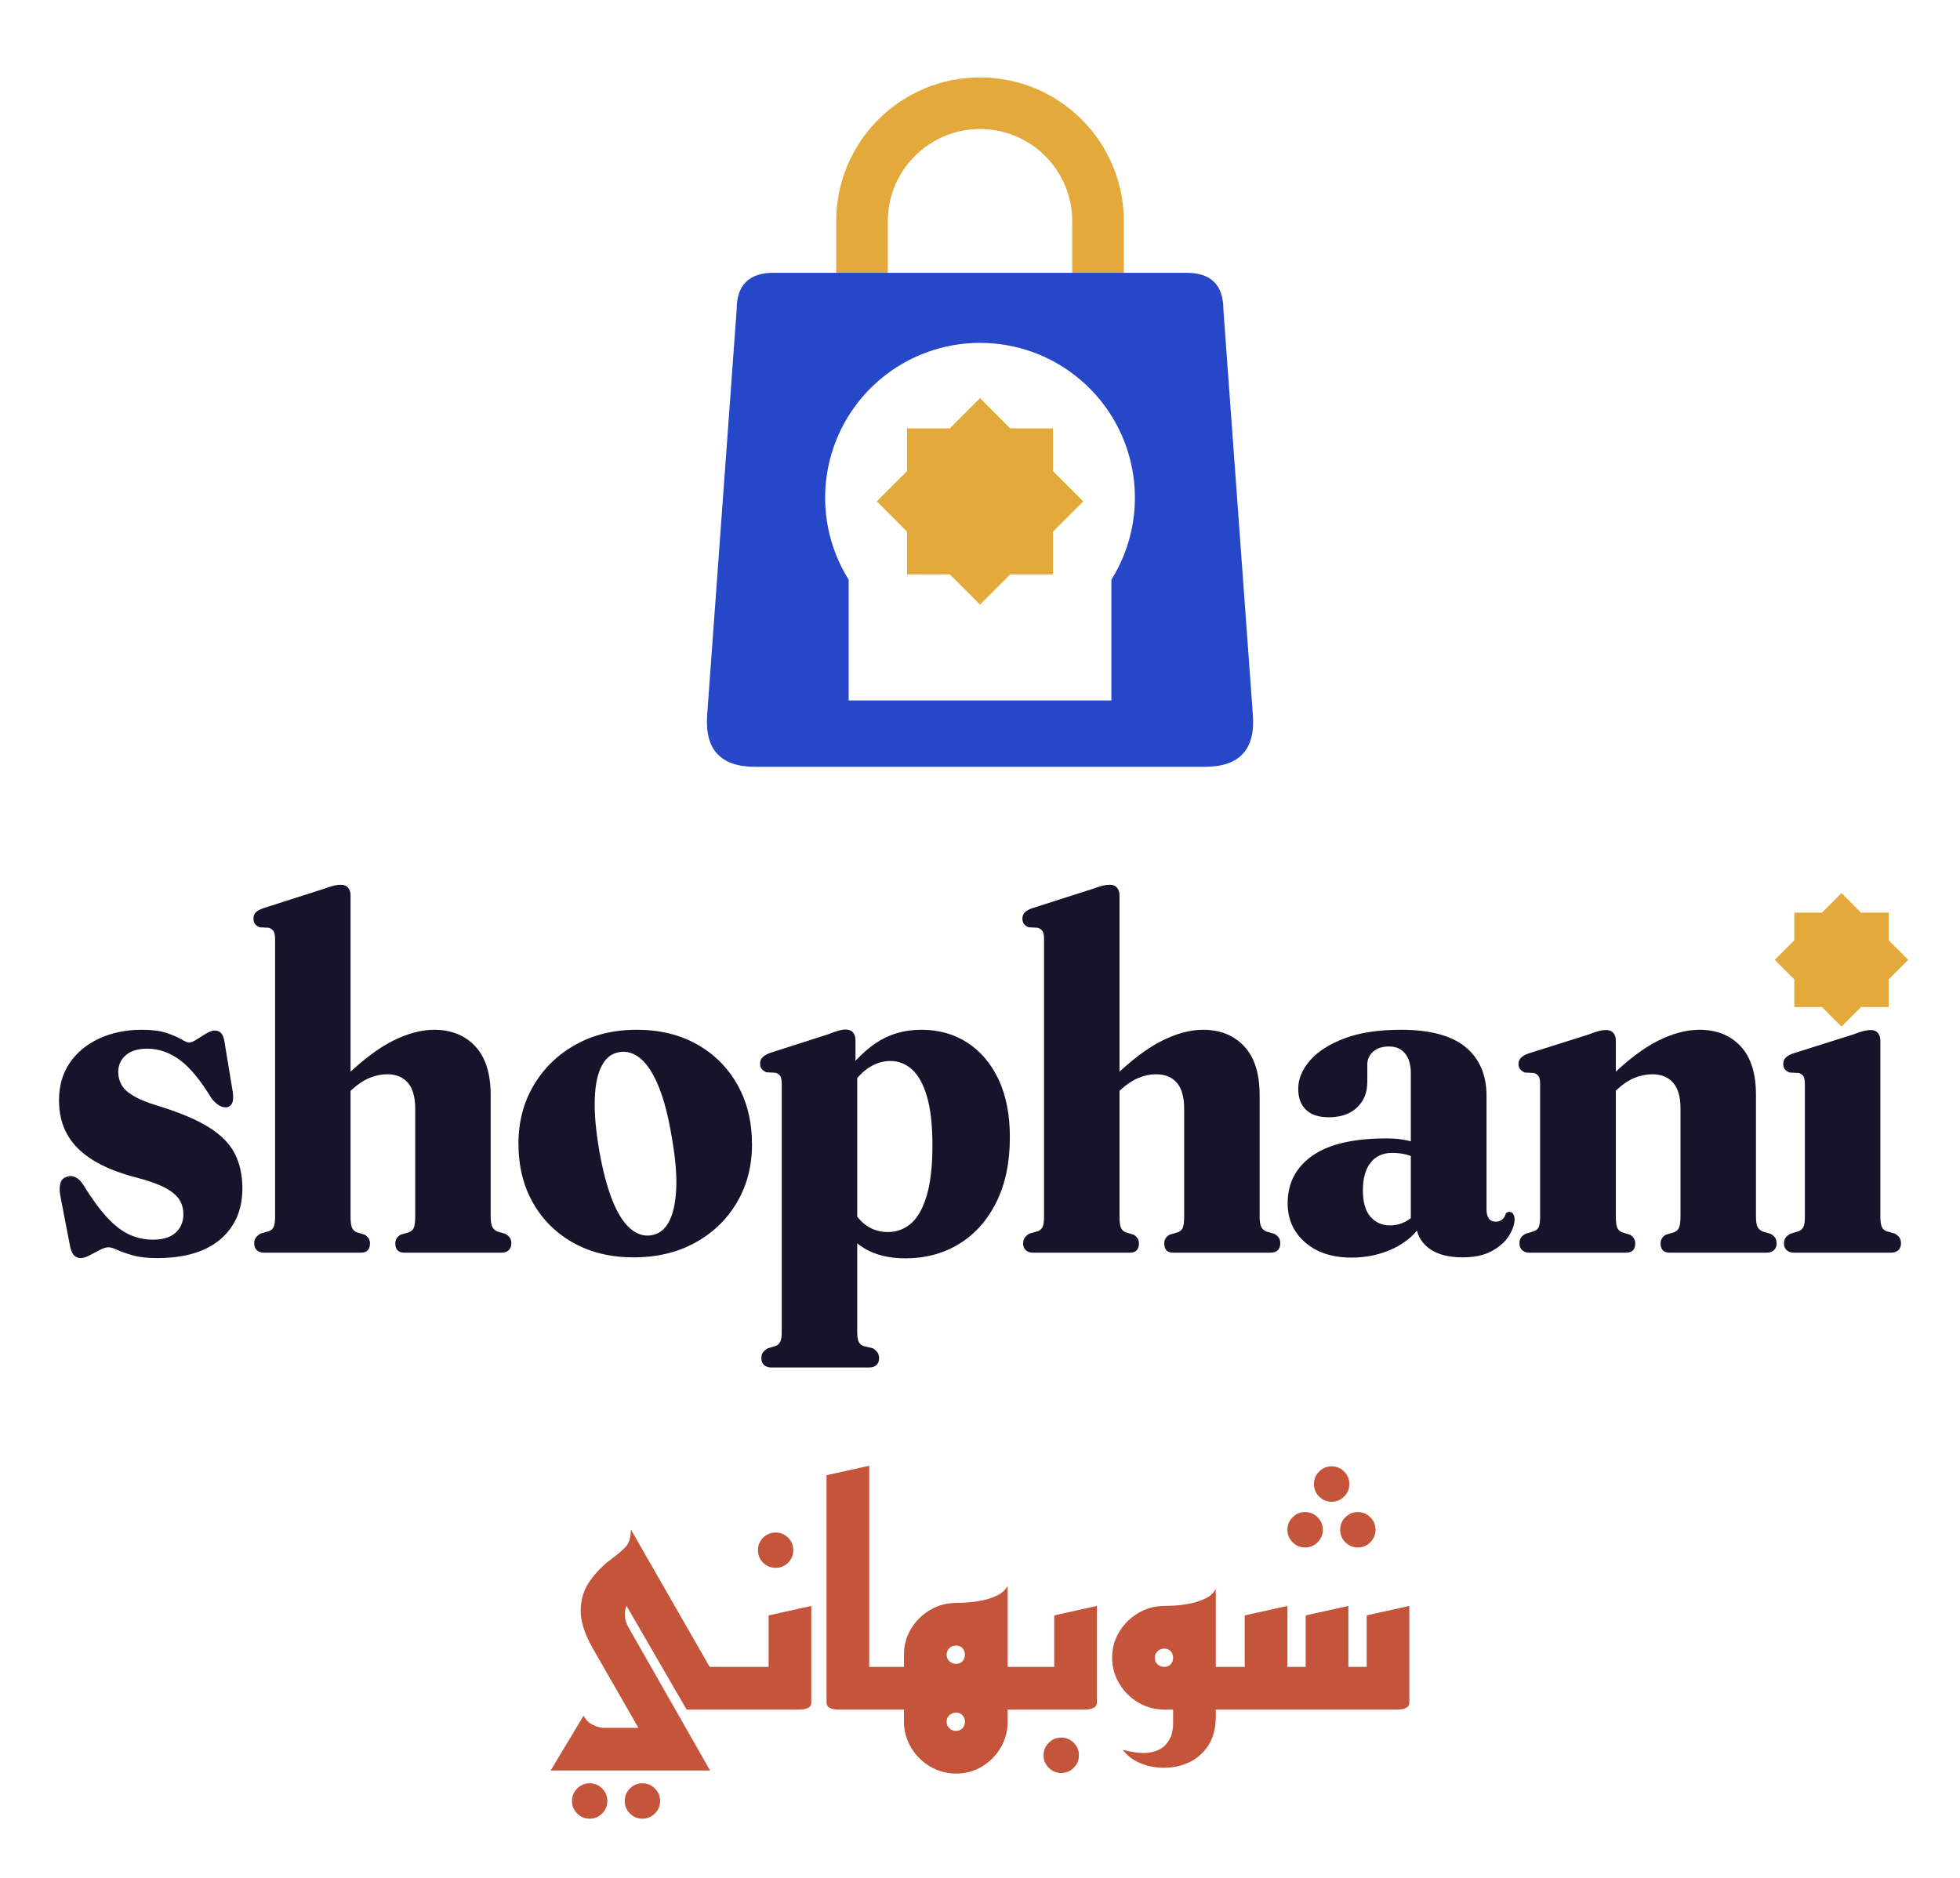
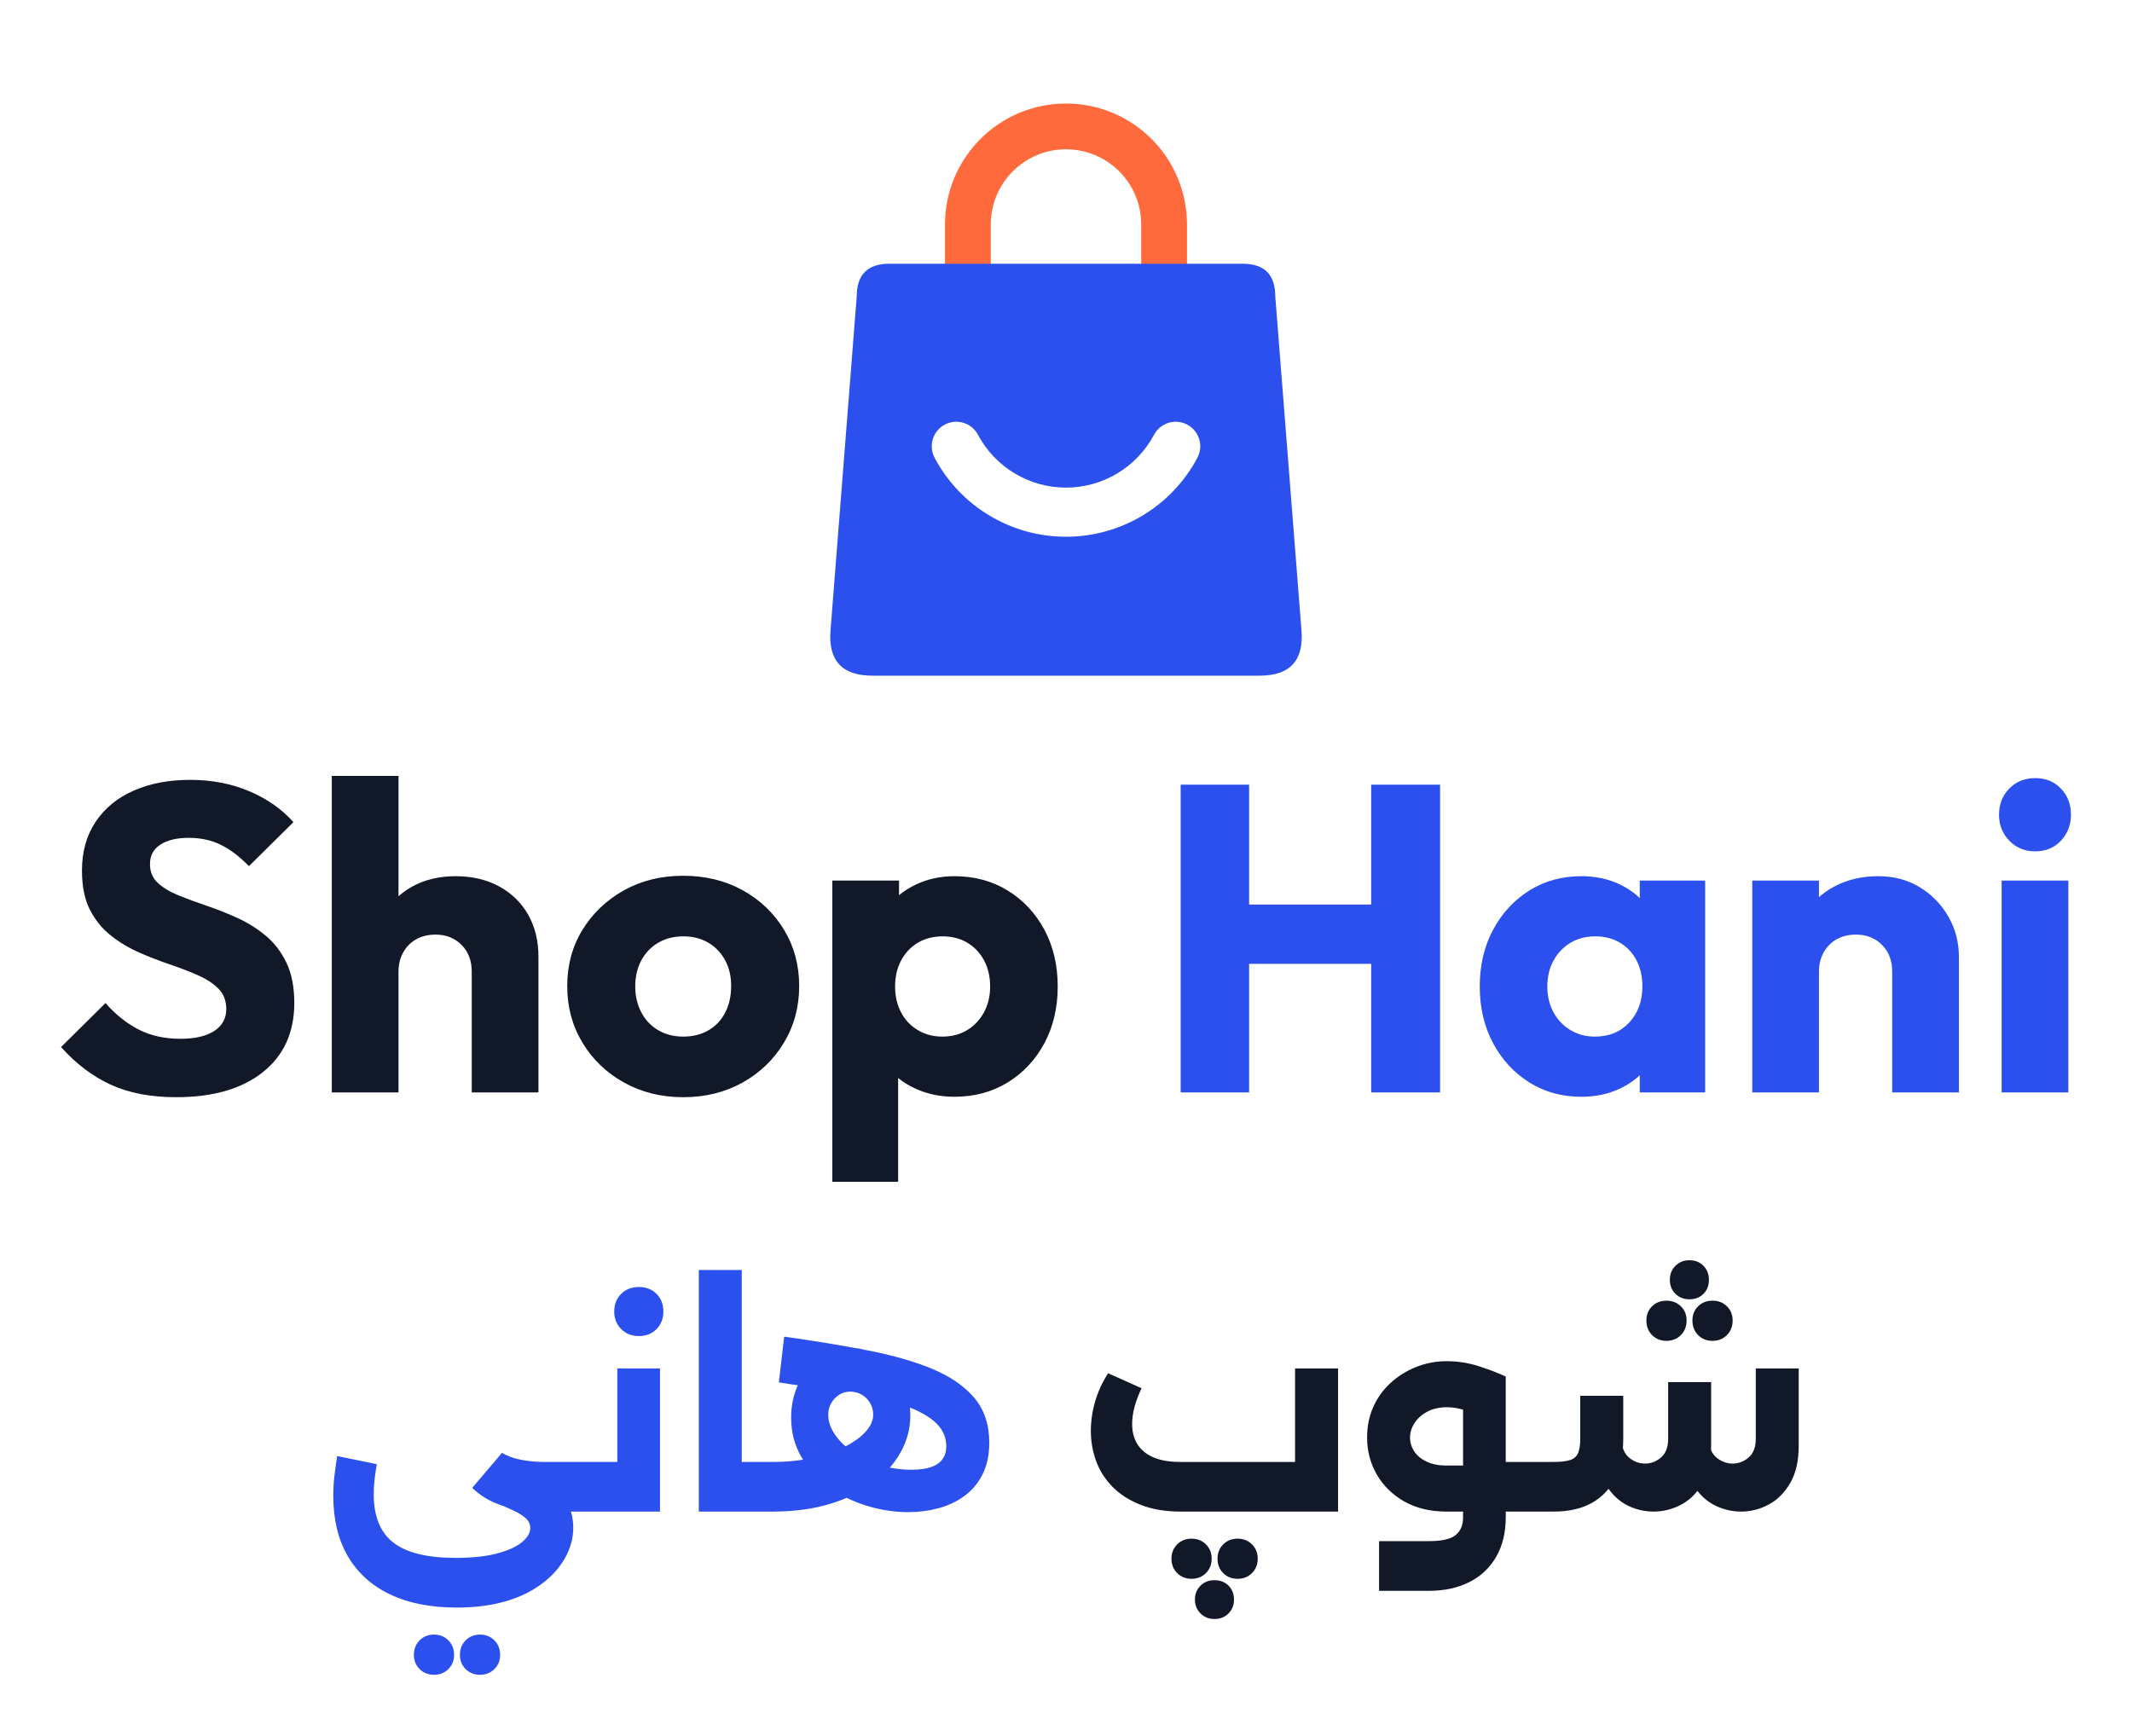
- <svg xmlns="http://www.w3.org/2000/svg" viewBox="0 0 398.65 382" width="398.65" height="382" role="img" aria-label="Shophani">
-   <g transform="translate(124.33 12) scale(1.5)">
-     <path d="M34 31 V22 A16 16 0 0 1 66 22 V31" fill="none" stroke="#e3a93a" stroke-width="7" stroke-linecap="round" />
-     <path d="M17 34 Q17 29 22 29 H78 Q83 29 83 34 L87 89 Q87.5 96 80.5 96 H19.5 Q12.5 96 13 89 Z M32.19 87 V70.63 A21 21 0 1 1 67.81 70.63 V87 Z" fill="#2747c9" fill-rule="evenodd" />
-     <path d="M50.00 46.00 L45.90 50.10 L40.10 50.10 L40.10 55.90 L36.00 60.00 L40.10 64.10 L40.10 69.90 L45.90 69.90 L50.00 74.00 L54.10 69.90 L59.90 69.90 L59.90 64.10 L64.00 60.00 L59.90 55.90 L59.90 50.10 L54.10 50.10Z" fill="#e3a93a" />
+ <svg xmlns="http://www.w3.org/2000/svg" viewBox="0 0 489 398.2" width="489" height="398.2" role="img" aria-label="Shop Hani">
+   <g transform="translate(169.5 14) scale(1.5)">
+     <path d="M35 32 V25 A15 15 0 0 1 65 25 V32" fill="none" stroke="#ff6a3d" stroke-width="7" stroke-linecap="round" />
+     <path d="M18 36 Q18 31 23 31 H77 Q82 31 82 36 L86 87 Q86.6 94 79.6 94 H20.4 Q13.4 94 14 87 Z M70.09 60.68 A22.75 22.75 0 0 1 29.91 60.68 A3.75 3.75 0 0 1 36.54 57.16 A15.25 15.25 0 0 0 63.46 57.16 A3.75 3.75 0 0 1 70.09 60.68Z" fill="#2b50ee" fill-rule="evenodd" />
  </g>
-   <g transform="translate(9.85 254.85)">
-     <path d="M20.1 -41.5Q17.25 -41.5 15.73 -40.17Q14.2 -38.85 14.2 -36.75Q14.2 -35.3 14.88 -34.12Q15.55 -32.95 17.25 -31.93Q18.95 -30.9 22.05 -29.95Q28.8 -27.9 32.6 -25.53Q36.4 -23.15 37.92 -20.12Q39.45 -17.1 39.45 -13.1Q39.45 -6.55 34.98 -2.73Q30.5 1.1 22.1 1.1Q19.15 1.1 17.2 0.55Q15.25 0 14.05 -0.55Q12.85 -1.1 12.2 -1.1Q11.5 -1.1 10.45 -0.55Q9.4 0 8.35 0.55Q7.3 1.1 6.55 1.1Q5.9 1.1 5.35 0.68Q4.8 0.25 4.45 -1.05L2.5 -11.15Q2.15 -12.8 2.38 -13.9Q2.6 -15 3.5 -15.35Q4.45 -15.8 5.38 -15.4Q6.3 -15 7 -13.95Q9.6 -9.7 11.88 -7.23Q14.15 -4.75 16.43 -3.7Q18.7 -2.65 21.25 -2.65Q24.35 -2.65 25.9 -4.1Q27.45 -5.55 27.45 -7.8Q27.45 -9.45 26.65 -10.75Q25.85 -12.05 23.78 -13.18Q21.7 -14.3 17.85 -15.3Q12.45 -16.7 8.98 -18.88Q5.5 -21.05 3.83 -24.05Q2.15 -27.05 2.15 -31Q2.15 -35.4 4.33 -38.6Q6.5 -41.8 10.35 -43.58Q14.2 -45.35 19.05 -45.35Q22.1 -45.35 24.03 -44.7Q25.95 -44.05 27.05 -43.4Q28.15 -42.75 28.6 -42.75Q29.2 -42.75 30.15 -43.38Q31.1 -44 32.1 -44.6Q33.1 -45.2 33.85 -45.2Q34.6 -45.2 35.1 -44.7Q35.6 -44.2 35.8 -42.95L37.35 -33.55Q37.7 -31.75 37.5 -30.83Q37.3 -29.9 36.4 -29.6Q35.65 -29.45 34.83 -29.9Q34 -30.35 33.2 -31.35Q29.85 -36.9 26.73 -39.2Q23.6 -41.5 20.1 -41.5ZM60.1 -31.65 58.3 -33.75 60.2 -35.65Q65.7 -40.95 70.15 -43.15Q74.6 -45.35 78.45 -45.35Q83.65 -45.35 86.8 -42Q89.95 -38.65 89.95 -32.05V-7.4Q89.95 -5.9 90.28 -5.25Q90.6 -4.6 91.35 -4.3L92.9 -3.85Q93.55 -3.5 93.85 -3.05Q94.15 -2.6 94.15 -1.9Q94.15 -1 93.62 -0.5Q93.1 0 92.15 0H72.4Q70.55 0 70.55 -1.9Q70.55 -3 71.6 -3.65L73.3 -4.15Q74.1 -4.45 74.35 -5.15Q74.6 -5.85 74.6 -7.4V-29.3Q74.6 -32.85 73.1 -34.58Q71.6 -36.3 68.9 -36.3Q67.1 -36.3 65.3 -35.55Q63.5 -34.8 61.75 -33.2ZM61.45 -72.7V-7.35Q61.45 -5.8 61.73 -5.12Q62 -4.45 62.7 -4.15L64.35 -3.65Q65.4 -3 65.4 -1.9Q65.4 0 63.55 0H43.85Q42.95 0 42.4 -0.5Q41.85 -1 41.85 -1.9Q41.85 -2.6 42.18 -3.05Q42.5 -3.5 43.15 -3.9L44.8 -4.35Q45.5 -4.6 45.8 -5.23Q46.1 -5.85 46.1 -7.3V-63.85Q46.1 -64.95 45.8 -65.4Q45.5 -65.85 44.85 -66.1L42.95 -66.2Q42.25 -66.5 41.98 -66.93Q41.7 -67.35 41.7 -67.95Q41.7 -68.7 42.12 -69.18Q42.55 -69.65 43.6 -70.05L55.95 -74Q57.35 -74.5 58.08 -74.68Q58.8 -74.85 59.5 -74.85Q60.45 -74.85 60.95 -74.25Q61.45 -73.65 61.45 -72.7ZM119.65 -45.35Q126.65 -45.35 131.93 -42.38Q137.2 -39.4 140.15 -34.15Q143.1 -28.9 143.1 -22Q143.1 -15.45 140.05 -10.25Q137 -5.05 131.57 -2.05Q126.15 0.95 119 0.95Q112.05 0.95 106.78 -2Q101.5 -4.95 98.55 -10.15Q95.6 -15.35 95.6 -22.2Q95.6 -28.8 98.68 -34.02Q101.75 -39.25 107.18 -42.3Q112.6 -45.35 119.65 -45.35ZM122.65 -3.55Q124.9 -3.9 126.18 -6.23Q127.45 -8.55 127.68 -12.85Q127.9 -17.15 126.8 -23.4Q125.75 -29.8 124.13 -33.77Q122.5 -37.75 120.45 -39.48Q118.4 -41.2 116.1 -40.8Q113.85 -40.45 112.58 -38.1Q111.3 -35.75 111.13 -31.48Q110.95 -27.2 112 -20.95Q113.1 -14.65 114.7 -10.65Q116.3 -6.65 118.35 -4.9Q120.4 -3.15 122.65 -3.55ZM164.15 -43.2V-37.95L164.5 -36.9V16Q164.5 17.5 164.8 18.12Q165.1 18.75 165.8 19L167.7 19.45Q168.3 19.85 168.62 20.3Q168.95 20.75 168.95 21.45Q168.95 22.35 168.43 22.85Q167.9 23.35 166.95 23.35H147Q146.1 23.35 145.55 22.85Q145 22.35 145 21.45Q145 20.75 145.32 20.3Q145.65 19.85 146.3 19.45L147.85 19Q148.55 18.75 148.85 18.12Q149.15 17.5 149.15 16.05V-34.4Q149.15 -35.45 148.85 -35.92Q148.55 -36.4 147.9 -36.6L146 -36.7Q145.3 -37.05 145.03 -37.45Q144.75 -37.85 144.75 -38.5Q144.75 -39.2 145.18 -39.68Q145.6 -40.15 146.65 -40.6L158.5 -44.4Q159.9 -44.95 160.7 -45.18Q161.5 -45.4 162.15 -45.4Q163.15 -45.4 163.65 -44.8Q164.15 -44.2 164.15 -43.2ZM162.55 -32.6 160.85 -34.75Q164.2 -39.85 168.23 -42.6Q172.25 -45.35 177.55 -45.35Q182.9 -45.35 186.95 -42.7Q191 -40.05 193.28 -35.18Q195.55 -30.3 195.55 -23.5Q195.55 -15.8 192.8 -10.28Q190.05 -4.75 185.25 -1.8Q180.45 1.15 174.3 1.15Q169.3 1.15 165.93 -0.9Q162.55 -2.95 160.25 -7.05L162.9 -10Q164.35 -6.95 166.3 -5.58Q168.25 -4.2 170.75 -4.2Q173.4 -4.2 175.43 -5.93Q177.45 -7.65 178.62 -11.55Q179.8 -15.45 179.8 -21.85Q179.8 -27.95 178.7 -31.73Q177.6 -35.5 175.68 -37.25Q173.75 -39 171.25 -39Q168.8 -39 166.58 -37.45Q164.35 -35.9 162.55 -32.6ZM216.5 -31.65 214.7 -33.75 216.6 -35.65Q222.1 -40.95 226.55 -43.15Q231 -45.35 234.85 -45.35Q240.05 -45.35 243.2 -42Q246.35 -38.65 246.35 -32.05V-7.4Q246.35 -5.9 246.68 -5.25Q247 -4.6 247.75 -4.3L249.3 -3.85Q249.95 -3.5 250.25 -3.05Q250.55 -2.6 250.55 -1.9Q250.55 -1 250.03 -0.5Q249.5 0 248.55 0H228.8Q226.95 0 226.95 -1.9Q226.95 -3 228 -3.65L229.7 -4.15Q230.5 -4.45 230.75 -5.15Q231 -5.85 231 -7.4V-29.3Q231 -32.85 229.5 -34.58Q228 -36.3 225.3 -36.3Q223.5 -36.3 221.7 -35.55Q219.9 -34.8 218.15 -33.2ZM217.85 -72.7V-7.35Q217.85 -5.8 218.12 -5.12Q218.4 -4.45 219.1 -4.15L220.75 -3.65Q221.8 -3 221.8 -1.9Q221.8 0 219.95 0H200.25Q199.35 0 198.8 -0.5Q198.25 -1 198.25 -1.9Q198.25 -2.6 198.57 -3.05Q198.9 -3.5 199.55 -3.9L201.2 -4.35Q201.9 -4.6 202.2 -5.23Q202.5 -5.85 202.5 -7.3V-63.85Q202.5 -64.95 202.2 -65.4Q201.9 -65.85 201.25 -66.1L199.35 -66.2Q198.65 -66.5 198.38 -66.93Q198.1 -67.35 198.1 -67.95Q198.1 -68.7 198.53 -69.18Q198.95 -69.65 200 -70.05L212.35 -74Q213.75 -74.5 214.48 -74.68Q215.2 -74.85 215.9 -74.85Q216.85 -74.85 217.35 -74.25Q217.85 -73.65 217.85 -72.7ZM278.2 -5.95V-6.9L277.1 -6.65V-36.55Q277.1 -39.1 275.93 -40.53Q274.75 -41.95 272.7 -41.95Q270.6 -41.95 269.43 -40.9Q268.25 -39.85 268.25 -38.25V-34.75Q268.25 -31.5 266.15 -29.52Q264.05 -27.55 260.4 -27.55Q257.4 -27.55 255.8 -29.05Q254.2 -30.55 254.2 -33.35Q254.2 -36.3 256.55 -39.05Q258.9 -41.8 263.55 -43.58Q268.2 -45.35 275.1 -45.35Q283.95 -45.35 288.23 -41.83Q292.5 -38.3 292.5 -31.9V-8.75Q292.5 -7.6 292.98 -6.95Q293.45 -6.3 294.4 -6.3Q295.05 -6.3 295.6 -6.68Q296.15 -7.05 296.4 -7.9Q296.5 -8.1 296.7 -8.2Q296.9 -8.3 297.15 -8.3Q297.65 -8.3 297.92 -7.88Q298.2 -7.45 298.2 -6.8Q298.2 -5.25 297.05 -3.42Q295.9 -1.6 293.57 -0.33Q291.25 0.95 287.65 0.95Q283.1 0.95 280.65 -1Q278.2 -2.95 278.2 -5.95ZM252.05 -10.05Q252.05 -16.2 257.08 -19.73Q262.1 -23.25 272.15 -23.25Q274.55 -23.25 276.4 -22.83Q278.25 -22.4 279.6 -21.65L278.6 -19Q277.35 -19.65 276.1 -19.98Q274.85 -20.3 273.3 -20.3Q270.5 -20.3 268.93 -18.33Q267.35 -16.35 267.35 -12.65Q267.35 -9.1 268.88 -7.33Q270.4 -5.55 272.9 -5.55Q274.6 -5.55 276.15 -6.4Q277.7 -7.25 278.65 -8.65L279.5 -6.1Q277.45 -2.7 273.55 -0.85Q269.65 1 265.05 1Q259.15 1 255.6 -2.1Q252.05 -5.2 252.05 -10.05ZM318.8 -43.15V-7.35Q318.8 -5.8 319.07 -5.12Q319.35 -4.45 320.05 -4.15L321.7 -3.65Q322.75 -3 322.75 -1.9Q322.75 0 320.9 0H301.2Q300.3 0 299.75 -0.5Q299.2 -1 299.2 -1.9Q299.2 -2.6 299.5 -3.05Q299.8 -3.5 300.45 -3.85L302.1 -4.35Q302.85 -4.6 303.12 -5.23Q303.4 -5.85 303.4 -7.3V-34.3Q303.4 -35.4 303.12 -35.85Q302.85 -36.3 302.2 -36.55L300.3 -36.65Q299.6 -36.95 299.3 -37.38Q299 -37.8 299 -38.4Q299 -39.1 299.45 -39.6Q299.9 -40.1 300.95 -40.5L313.3 -44.4Q314.7 -44.95 315.42 -45.12Q316.15 -45.3 316.8 -45.3Q317.8 -45.3 318.3 -44.7Q318.8 -44.1 318.8 -43.15ZM317.45 -31.7 315.65 -33.8 317.55 -35.65Q323 -40.95 327.45 -43.15Q331.9 -45.35 335.8 -45.35Q341.05 -45.35 344.18 -42Q347.3 -38.65 347.3 -32.15V-7.4Q347.3 -5.9 347.62 -5.25Q347.95 -4.6 348.7 -4.3L350.25 -3.85Q350.9 -3.5 351.2 -3.05Q351.5 -2.6 351.5 -1.9Q351.5 -1 350.95 -0.5Q350.4 0 349.45 0H329.75Q327.9 0 327.9 -1.9Q327.9 -3 328.95 -3.65L330.65 -4.15Q331.4 -4.45 331.67 -5.15Q331.95 -5.85 331.95 -7.4V-29.4Q331.95 -32.85 330.45 -34.58Q328.95 -36.3 326.2 -36.3Q324.4 -36.3 322.57 -35.55Q320.75 -34.8 319.05 -33.2ZM372.6 -43.15V-7.35Q372.6 -5.9 372.9 -5.25Q373.2 -4.6 373.9 -4.35L375.5 -3.9Q376.15 -3.55 376.48 -3.08Q376.8 -2.6 376.8 -1.9Q376.8 -1 376.25 -0.5Q375.7 0 374.75 0H355.05Q354.1 0 353.55 -0.5Q353 -1 353 -1.9Q353 -2.6 353.33 -3.05Q353.65 -3.5 354.3 -3.85L355.95 -4.35Q356.65 -4.6 356.95 -5.25Q357.25 -5.9 357.25 -7.3V-34.3Q357.25 -35.4 356.98 -35.85Q356.7 -36.3 356.05 -36.55L354.15 -36.65Q353.4 -36.95 353.12 -37.38Q352.85 -37.8 352.85 -38.4Q352.85 -39.1 353.28 -39.6Q353.7 -40.1 354.75 -40.5L367.1 -44.4Q368.5 -44.95 369.25 -45.12Q370 -45.3 370.65 -45.3Q371.6 -45.3 372.1 -44.7Q372.6 -44.1 372.6 -43.15Z" fill="#16142b" />
-     <path d="M364.70 -73.16 L360.72 -69.18 L355.10 -69.18 L355.10 -63.56 L351.12 -59.58 L355.10 -55.60 L355.10 -49.98 L360.72 -49.98 L364.70 -46.00 L368.68 -49.98 L374.30 -49.98 L374.30 -55.60 L378.27 -59.58 L374.30 -63.56 L374.30 -69.18 L368.68 -69.18Z" fill="#e3a93a" />
+   <g transform="translate(12.4 250.6)">
+     <path d="M28 1.1Q19.3 1.1 13.05 -1.75Q6.8 -4.6 1.6 -10.4L11.8 -20.5Q15.2 -16.6 19.35 -14.45Q23.5 -12.3 29 -12.3Q34 -12.3 36.75 -14.1Q39.5 -15.9 39.5 -19.1Q39.5 -22 37.7 -23.8Q35.9 -25.6 32.95 -26.9Q30 -28.2 26.45 -29.4Q22.9 -30.6 19.4 -32.15Q15.9 -33.7 12.95 -36.05Q10 -38.4 8.2 -41.95Q6.4 -45.5 6.4 -50.9Q6.4 -57.4 9.55 -62.1Q12.7 -66.8 18.3 -69.25Q23.9 -71.7 31.2 -71.7Q38.6 -71.7 44.75 -69.1Q50.9 -66.5 54.9 -62L44.7 -51.9Q41.5 -55.2 38.25 -56.8Q35 -58.4 30.9 -58.4Q26.8 -58.4 24.4 -56.85Q22 -55.3 22 -52.4Q22 -49.7 23.8 -48.05Q25.6 -46.4 28.55 -45.2Q31.5 -44 35.05 -42.8Q38.6 -41.6 42.1 -40Q45.6 -38.4 48.55 -35.95Q51.5 -33.5 53.3 -29.75Q55.1 -26 55.1 -20.5Q55.1 -10.4 47.9 -4.65Q40.7 1.1 28 1.1ZM95.8 0V-27.7Q95.8 -31.5 93.45 -33.85Q91.1 -36.2 87.5 -36.2Q85 -36.2 83.1 -35.15Q81.2 -34.1 80.1 -32.15Q79 -30.2 79 -27.7L73.1 -30.6Q73.1 -36.3 75.5 -40.6Q77.9 -44.9 82.2 -47.25Q86.5 -49.6 92.1 -49.6Q97.8 -49.6 102.1 -47.25Q106.4 -44.9 108.75 -40.75Q111.1 -36.6 111.1 -31.1V0ZM63.7 0V-72.6H79V0ZM144.3 1.1Q136.8 1.1 130.75 -2.25Q124.7 -5.6 121.2 -11.4Q117.7 -17.2 117.7 -24.4Q117.7 -31.6 121.2 -37.3Q124.7 -43 130.7 -46.35Q136.7 -49.7 144.3 -49.7Q151.9 -49.7 157.9 -46.4Q163.9 -43.1 167.4 -37.35Q170.9 -31.6 170.9 -24.4Q170.9 -17.2 167.4 -11.4Q163.9 -5.6 157.9 -2.25Q151.9 1.1 144.3 1.1ZM144.3 -12.8Q147.6 -12.8 150.1 -14.25Q152.6 -15.7 153.95 -18.35Q155.3 -21 155.3 -24.4Q155.3 -27.8 153.9 -30.35Q152.5 -32.9 150.05 -34.35Q147.6 -35.8 144.3 -35.8Q141.1 -35.8 138.6 -34.35Q136.1 -32.9 134.7 -30.3Q133.3 -27.7 133.3 -24.3Q133.3 -21 134.7 -18.35Q136.1 -15.7 138.6 -14.25Q141.1 -12.8 144.3 -12.8ZM206.5 1Q201.6 1 197.5 -0.9Q193.4 -2.8 190.8 -6.15Q188.2 -9.5 187.8 -13.8V-34.3Q188.2 -38.6 190.8 -42.1Q193.4 -45.6 197.5 -47.6Q201.6 -49.6 206.5 -49.6Q213.4 -49.6 218.75 -46.3Q224.1 -43 227.15 -37.3Q230.2 -31.6 230.2 -24.3Q230.2 -17 227.15 -11.3Q224.1 -5.6 218.75 -2.3Q213.4 1 206.5 1ZM178.5 20.5V-48.6H193.8V-36.1L191.3 -24.3L193.6 -12.5V20.5ZM203.7 -12.8Q207 -12.8 209.45 -14.3Q211.9 -15.8 213.3 -18.4Q214.7 -21 214.7 -24.3Q214.7 -27.7 213.3 -30.3Q211.9 -32.9 209.45 -34.35Q207 -35.8 203.8 -35.8Q200.6 -35.8 198.15 -34.35Q195.7 -32.9 194.3 -30.3Q192.9 -27.7 192.9 -24.3Q192.9 -21 194.25 -18.4Q195.6 -15.8 198.1 -14.3Q200.6 -12.8 203.7 -12.8Z" fill="#111827" />
+     <path d="M258.4 0V-70.6H274.1V0ZM302.1 0V-70.6H317.9V0ZM267.8 -29.5V-43.1H307.3V-29.5ZM350.3 1Q343.6 1 338.35 -2.3Q333.1 -5.6 330.05 -11.3Q327 -17 327 -24.3Q327 -31.6 330.05 -37.3Q333.1 -43 338.35 -46.3Q343.6 -49.6 350.3 -49.6Q355.2 -49.6 359.15 -47.7Q363.1 -45.8 365.6 -42.45Q368.1 -39.1 368.4 -34.8V-13.8Q368.1 -9.5 365.65 -6.15Q363.2 -2.8 359.2 -0.9Q355.2 1 350.3 1ZM353.4 -12.8Q358.3 -12.8 361.3 -16.05Q364.3 -19.3 364.3 -24.3Q364.3 -27.7 362.95 -30.3Q361.6 -32.9 359.15 -34.35Q356.7 -35.8 353.5 -35.8Q350.3 -35.8 347.85 -34.35Q345.4 -32.9 343.95 -30.3Q342.5 -27.7 342.5 -24.3Q342.5 -21 343.9 -18.4Q345.3 -15.8 347.8 -14.3Q350.3 -12.8 353.4 -12.8ZM363.7 0V-13.1L366 -24.9L363.7 -36.7V-48.6H378.7V0ZM421.6 0V-27.7Q421.6 -31.5 419.25 -33.85Q416.9 -36.2 413.3 -36.2Q410.8 -36.2 408.9 -35.15Q407 -34.1 405.9 -32.15Q404.8 -30.2 404.8 -27.7L398.9 -30.6Q398.9 -36.3 401.4 -40.6Q403.9 -44.9 408.35 -47.25Q412.8 -49.6 418.4 -49.6Q423.8 -49.6 427.95 -47.05Q432.1 -44.5 434.5 -40.3Q436.9 -36.1 436.9 -31.1V0ZM389.5 0V-48.6H404.8V0ZM446.7 0V-48.6H462V0ZM454.4 -55.3Q450.8 -55.3 448.45 -57.75Q446.1 -60.2 446.1 -63.7Q446.1 -67.3 448.45 -69.7Q450.8 -72.1 454.4 -72.1Q458 -72.1 460.3 -69.7Q462.6 -67.3 462.6 -63.7Q462.6 -60.2 460.3 -57.75Q458 -55.3 454.4 -55.3Z" fill="#2b50ee" />
  </g>
-   <g transform="translate(110.45 347.8)">
-     <path d="M20.21 22.2Q18.72 22.2 17.67 21.14Q16.62 20.09 16.62 18.6Q16.62 17.11 17.67 16.06Q18.72 15 20.21 15Q21.7 15 22.75 16.06Q23.81 17.11 23.81 18.6Q23.81 20.09 22.75 21.14Q21.7 22.2 20.21 22.2ZM9.49 22.2Q8 22.2 6.94 21.14Q5.89 20.09 5.89 18.6Q5.89 17.11 6.94 16.06Q8 15 9.49 15Q10.97 15 12.03 16.06Q13.08 17.11 13.08 18.6Q13.08 20.09 12.03 21.14Q10.97 22.2 9.49 22.2ZM24.37 12.4 10.04 -12.59Q7.56 -16.99 7.66 -20.34Q7.75 -23.68 9.55 -26.2Q11.35 -28.71 13.83 -30.57Q15.75 -31.99 16.8 -33.11Q17.86 -34.22 17.86 -36.64L38.87 0H29.2L16.99 -21.08Q16.62 -20.4 16.65 -19.19Q16.68 -17.98 17.3 -16.86L33.98 12.4ZM33.11 0V-8.68H43.4V0ZM1.55 12.4 8.25 1.24Q8.87 2.48 10.11 3.1Q11.35 3.72 12.46 3.72H22.2L25.92 12.4ZM47.31 -28.83Q45.82 -28.83 44.76 -29.88Q43.71 -30.94 43.71 -32.43Q43.71 -33.91 44.76 -34.97Q45.82 -36.02 47.31 -36.02Q48.79 -36.02 49.85 -34.97Q50.9 -33.91 50.9 -32.43Q50.9 -30.94 49.85 -29.88Q48.79 -28.83 47.31 -28.83ZM40.92 0V-8.68H45.88V-19.16L54.56 -21.08V-1.43Q54.56 -0.68 53.94 -0.37Q53.32 -0.06 52.7 -0.03Q52.08 0 52.08 0ZM60.14 0Q60.14 0 59.52 -0.03Q58.9 -0.06 58.28 -0.37Q57.66 -0.68 57.66 -1.43V-47.68L66.34 -49.6V-8.68H71.3V0ZM85.25 0 89.28 -8.68H101.49V0ZM73.41 2.48V-11.16H74.28V2.48ZM68.82 0V-8.68H81.22L85.25 0ZM91.76 2.48V-11.16H94.49V2.48ZM84.01 13.02Q81.16 13.02 78.74 11.59Q76.32 10.17 74.87 7.75Q73.41 5.33 73.41 2.48Q73.41 -0.43 74.87 -2.82Q76.32 -5.21 78.74 -6.63Q81.16 -8.06 84.07 -8.06Q86.92 -8.06 89.28 -6.63Q91.64 -5.21 93.06 -2.82Q94.49 -0.43 94.49 2.48Q94.49 5.39 93.06 7.78Q91.64 10.17 89.28 11.59Q86.92 13.02 84.01 13.02ZM84.01 4.34Q84.82 4.34 85.31 3.81Q85.81 3.29 85.81 2.48Q85.81 1.67 85.31 1.15Q84.82 0.62 84.01 0.62Q83.2 0.62 82.65 1.15Q82.09 1.67 82.09 2.48Q82.09 3.29 82.65 3.81Q83.2 4.34 84.01 4.34ZM94.49 -11.16 84.01 -21.7Q84.82 -21.7 86.3 -21.79Q87.79 -21.89 89.44 -22.23Q91.08 -22.57 92.47 -23.28Q93.87 -23.99 94.49 -25.17ZM84.01 -0.62Q81.16 -0.62 78.74 -2.05Q76.32 -3.47 74.87 -5.89Q73.41 -8.31 73.41 -11.16Q73.41 -14.07 74.87 -16.46Q76.32 -18.85 78.74 -20.27Q81.16 -21.7 84.07 -21.7Q86.92 -21.7 89.28 -20.27Q91.64 -18.85 93.06 -16.46Q94.49 -14.07 94.49 -11.16Q94.49 -8.25 93.06 -5.86Q91.64 -3.47 89.28 -2.05Q86.92 -0.62 84.01 -0.62ZM84.01 -9.3Q84.82 -9.3 85.31 -9.83Q85.81 -10.35 85.81 -11.16Q85.81 -11.97 85.31 -12.49Q84.82 -13.02 84.01 -13.02Q83.2 -13.02 82.65 -12.49Q82.09 -11.97 82.09 -11.16Q82.09 -10.35 82.65 -9.83Q83.2 -9.3 84.01 -9.3ZM105.4 12.9Q103.91 12.9 102.86 11.84Q101.8 10.79 101.8 9.3Q101.8 7.81 102.86 6.76Q103.91 5.7 105.4 5.7Q106.89 5.7 107.94 6.76Q109 7.81 109 9.3Q109 10.79 107.94 11.84Q106.89 12.9 105.4 12.9ZM99.01 0V-8.68H103.97V-19.16L112.65 -21.08V-1.43Q112.65 -0.68 112.03 -0.37Q111.41 -0.06 110.79 -0.03Q110.17 0 110.17 0ZM126.17 0 128.03 -8.68H140.24V0ZM117.92 8.18Q121.46 9.11 123.53 8.71Q125.61 8.31 126.6 7.19Q127.6 6.08 127.88 4.93Q128.15 3.78 128.15 3.22V-7.94L136.83 -10.54V1.36Q136.83 5.02 135.28 7.35Q133.73 9.67 131.35 10.76Q128.96 11.84 126.32 11.84Q123.69 11.84 121.43 10.88Q119.16 9.92 117.92 8.18ZM136.83 -10.54 126.36 -21.08Q127.16 -21.08 128.65 -21.17Q130.14 -21.27 131.78 -21.61Q133.42 -21.95 134.82 -22.66Q136.21 -23.37 136.83 -24.55ZM126.36 0Q123.5 0 121.09 -1.43Q118.67 -2.85 117.21 -5.27Q115.75 -7.69 115.75 -10.54Q115.75 -13.45 117.21 -15.84Q118.67 -18.23 121.09 -19.65Q123.5 -21.08 126.42 -21.08Q129.27 -21.08 131.63 -19.65Q133.98 -18.23 135.41 -15.84Q136.83 -13.45 136.83 -10.54Q136.83 -7.63 135.41 -5.24Q133.98 -2.85 131.63 -1.43Q129.27 0 126.36 0ZM126.36 -8.68Q127.16 -8.68 127.66 -9.21Q128.15 -9.73 128.15 -10.54Q128.15 -11.35 127.66 -11.87Q127.16 -12.4 126.36 -12.4Q125.55 -12.4 124.99 -11.87Q124.43 -11.35 124.43 -10.54Q124.43 -9.73 124.99 -9.21Q125.55 -8.68 126.36 -8.68ZM160.39 -42.28Q158.91 -42.28 157.85 -43.34Q156.8 -44.39 156.8 -45.88Q156.8 -47.37 157.85 -48.42Q158.91 -49.48 160.39 -49.48Q161.88 -49.48 162.94 -48.42Q163.99 -47.37 163.99 -45.88Q163.99 -44.39 162.94 -43.34Q161.88 -42.28 160.39 -42.28ZM165.73 -32.98Q164.24 -32.98 163.18 -34.04Q162.13 -35.09 162.13 -36.58Q162.13 -38.07 163.18 -39.12Q164.24 -40.18 165.73 -40.18Q167.21 -40.18 168.27 -39.12Q169.32 -38.07 169.32 -36.58Q169.32 -35.09 168.27 -34.04Q167.21 -32.98 165.73 -32.98ZM155 -32.98Q153.51 -32.98 152.46 -34.04Q151.4 -35.09 151.4 -36.58Q151.4 -38.07 152.46 -39.12Q153.51 -40.18 155 -40.18Q156.49 -40.18 157.54 -39.12Q158.6 -38.07 158.6 -36.58Q158.6 -35.09 157.54 -34.04Q156.49 -32.98 155 -32.98ZM137.76 0V-8.68H142.72V-19.16L151.4 -21.08V-8.68H155.12V-19.16L163.8 -21.08V-8.68H167.52V-19.16L176.2 -21.08V-1.43Q176.2 -0.68 175.58 -0.37Q174.96 -0.06 174.34 -0.03Q173.72 0 173.72 0Z" fill="#c4553a" />
+   <g transform="translate(74.26 346.76)">
+     <path d="M196.61 0Q191.3 0 187.39 -1.54Q183.49 -3.07 180.93 -5.66Q178.37 -8.26 177.15 -11.58Q175.94 -14.91 175.94 -18.5Q175.94 -21.89 176.93 -25.28Q177.92 -28.67 179.9 -31.74L187.58 -28.29Q186.5 -26.05 185.95 -24Q185.41 -21.95 185.41 -20.1Q185.41 -17.41 186.62 -15.46Q187.84 -13.5 190.27 -12.45Q192.7 -11.39 196.42 -11.39H222.78V-32.83H232.64V0ZM204.29 24.64Q202.37 24.64 201.09 23.36Q199.81 22.08 199.81 20.22Q199.81 18.24 201.09 16.99Q202.37 15.74 204.29 15.74Q206.27 15.74 207.52 16.99Q208.77 18.24 208.77 20.22Q208.77 22.08 207.52 23.36Q206.27 24.64 204.29 24.64ZM209.6 15.42Q207.62 15.42 206.3 14.11Q204.99 12.8 204.99 10.82Q204.99 8.83 206.3 7.52Q207.62 6.21 209.6 6.21Q211.58 6.21 212.9 7.52Q214.21 8.83 214.21 10.82Q214.21 12.8 212.9 14.11Q211.58 15.42 209.6 15.42ZM199.04 15.42Q197.06 15.42 195.74 14.11Q194.43 12.8 194.43 10.82Q194.43 8.83 195.74 7.52Q197.06 6.21 199.04 6.21Q201.02 6.21 202.34 7.52Q203.65 8.83 203.65 10.82Q203.65 12.8 202.34 14.11Q201.02 15.42 199.04 15.42ZM268.93 0V-11.39H278.59V0ZM278.59 0V-11.39Q279.17 -11.39 279.52 -9.86Q279.87 -8.32 279.87 -5.76Q279.87 -3.14 279.52 -1.57Q279.17 0 278.59 0ZM242.05 18.18V6.78H253.44Q257.86 6.78 259.58 5.41Q261.31 4.03 261.31 1.34V-30.98H271.1V1.34Q271.1 6.53 268.93 10.34Q266.75 14.14 262.78 16.16Q258.82 18.18 253.44 18.18ZM257.47 0Q251.97 0 247.87 -2.3Q243.78 -4.61 241.54 -8.48Q239.3 -12.35 239.3 -17.02Q239.3 -20.8 240.7 -23.97Q242.11 -27.14 244.64 -29.47Q247.17 -31.81 250.5 -33.15Q253.82 -34.5 257.6 -34.5Q261.31 -34.5 264.83 -33.38Q268.35 -32.26 271.1 -30.98L267.07 -20.86Q261.7 -23.94 257.6 -23.94Q255.04 -23.94 253.15 -22.94Q251.26 -21.95 250.21 -20.35Q249.15 -18.75 249.15 -16.96Q249.15 -15.3 250.11 -13.82Q251.07 -12.35 252.96 -11.46Q254.85 -10.56 257.47 -10.56H267.65V0ZM325.06 0Q322.05 0 319.23 -1.34Q316.42 -2.69 314.46 -5.57Q312.51 -8.45 312.13 -12.86L317.76 -15.81Q318.02 -13.44 319.65 -12.22Q321.28 -11.01 323.14 -11.01Q325.18 -11.01 326.82 -12.42Q328.45 -13.82 328.45 -16.7V-32.83H338.3V-15.1Q338.3 -9.92 336.35 -6.56Q334.4 -3.2 331.39 -1.6Q328.38 0 325.06 0ZM278.59 0V-11.39H282.11Q284.61 -11.39 285.92 -11.84Q287.23 -12.29 287.71 -13.47Q288.19 -14.66 288.19 -16.7V-26.56H298.05V-16.7Q298.05 -11.39 296.19 -7.65Q294.34 -3.9 290.78 -1.95Q287.23 0 282.11 0ZM305.02 0Q301.95 0 299.17 -1.34Q296.38 -2.69 294.43 -5.57Q292.48 -8.45 292.03 -12.86L297.73 -15.81Q297.98 -13.44 299.58 -12.22Q301.18 -11.01 303.04 -11.01Q305.09 -11.01 306.72 -12.42Q308.35 -13.82 308.35 -16.7V-29.7H318.21V-15.1Q318.21 -9.92 316.29 -6.56Q314.37 -3.2 311.36 -1.6Q308.35 0 305.02 0ZM278.59 0Q278.02 0 277.66 -1.57Q277.31 -3.14 277.31 -5.76Q277.31 -8.32 277.66 -9.86Q278.02 -11.39 278.59 -11.39ZM313.22 -57.66Q315.2 -57.66 316.45 -56.38Q317.7 -55.1 317.7 -53.18Q317.7 -51.2 316.45 -49.95Q315.2 -48.7 313.22 -48.7Q311.3 -48.7 310.02 -49.95Q308.74 -51.2 308.74 -53.18Q308.74 -55.1 310.02 -56.38Q311.3 -57.66 313.22 -57.66ZM318.53 -48.38Q320.51 -48.38 321.82 -47.1Q323.14 -45.82 323.14 -43.84Q323.14 -41.79 321.82 -40.48Q320.51 -39.17 318.53 -39.17Q316.54 -39.17 315.23 -40.48Q313.92 -41.79 313.92 -43.84Q313.92 -45.82 315.23 -47.1Q316.54 -48.38 318.53 -48.38ZM307.97 -48.38Q309.95 -48.38 311.26 -47.1Q312.58 -45.82 312.58 -43.84Q312.58 -41.79 311.26 -40.48Q309.95 -39.17 307.97 -39.17Q305.98 -39.17 304.67 -40.48Q303.36 -41.79 303.36 -43.84Q303.36 -45.82 304.67 -47.1Q305.98 -48.38 307.97 -48.38Z" fill="#111827" />
+     <path d="M30.53 22.02Q21.5 22.02 15.17 18.98Q8.83 15.94 5.5 10.21Q2.18 4.48 2.18 -3.65Q2.18 -5.82 2.43 -8.06Q2.69 -10.3 3.07 -12.74L12.16 -10.88Q11.78 -8.7 11.62 -7.04Q11.46 -5.38 11.46 -3.97Q11.46 3.65 16 7.14Q20.54 10.62 30.21 10.62Q35.97 10.62 39.78 9.6Q43.58 8.58 45.47 7.01Q47.36 5.44 47.36 3.78Q47.36 2.5 46.37 1.57Q45.38 0.64 43.42 -0.29Q41.47 -1.22 38.66 -2.3L41.47 -11.84Q44.03 -10.75 46.78 -9.44Q49.54 -8.13 51.9 -6.34Q54.27 -4.54 55.74 -2.08Q57.22 0.38 57.22 3.71Q57.22 6.4 56.13 9.02Q55.04 11.65 52.9 13.98Q50.75 16.32 47.58 18.14Q44.42 19.97 40.13 20.99Q35.84 22.02 30.53 22.02ZM50.5 0Q39.62 0 34.05 -5.44L40.9 -13.5Q41.47 -13.06 42.85 -12.54Q44.22 -12.03 46.24 -11.71Q48.26 -11.39 50.5 -11.39H57.66V0ZM57.66 0V-11.39Q58.24 -11.39 58.59 -9.86Q58.94 -8.32 58.94 -5.76Q58.94 -3.14 58.59 -1.57Q58.24 0 57.66 0ZM35.84 37.44Q33.86 37.44 32.54 36.13Q31.23 34.82 31.23 32.9Q31.23 30.85 32.54 29.54Q33.86 28.22 35.84 28.22Q37.82 28.22 39.14 29.54Q40.45 30.85 40.45 32.9Q40.45 34.82 39.14 36.13Q37.82 37.44 35.84 37.44ZM25.28 37.44Q23.3 37.44 21.98 36.13Q20.67 34.82 20.67 32.9Q20.67 30.85 21.98 29.54Q23.3 28.22 25.28 28.22Q27.26 28.22 28.58 29.54Q29.89 30.85 29.89 32.9Q29.89 34.82 28.58 36.13Q27.26 37.44 25.28 37.44ZM67.33 -32.83H77.12V0H57.66V-11.39H67.33ZM57.66 0Q57.09 0 56.74 -1.57Q56.38 -3.14 56.38 -5.76Q56.38 -8.32 56.74 -9.86Q57.09 -11.39 57.66 -11.39ZM72.26 -40.26Q69.82 -40.26 68.22 -41.86Q66.62 -43.46 66.62 -45.89Q66.62 -48.38 68.22 -49.95Q69.82 -51.52 72.26 -51.52Q74.75 -51.52 76.32 -49.95Q77.89 -48.38 77.89 -45.89Q77.89 -43.46 76.32 -41.86Q74.75 -40.26 72.26 -40.26ZM95.49 0V-11.39H102.98V0ZM86.02 0V-55.42H95.87V0ZM102.98 0V-11.39Q103.55 -11.39 103.9 -9.86Q104.26 -8.32 104.26 -5.76Q104.26 -3.14 103.9 -1.57Q103.55 0 102.98 0ZM134.08 0.13Q129.28 0.13 124.51 -1.34Q119.74 -2.82 115.84 -5.63Q111.94 -8.45 109.57 -12.48Q107.2 -16.51 107.2 -21.57Q107.2 -25.92 108.99 -29.54Q110.78 -33.15 113.82 -35.36Q116.86 -37.57 120.64 -37.57Q123.58 -37.57 126.11 -36.29Q128.64 -35.01 130.53 -32.83Q132.42 -30.66 133.47 -27.87Q134.53 -25.09 134.53 -22.02Q134.53 -17.66 132.38 -13.73Q130.24 -9.79 126.14 -6.69Q122.05 -3.58 116.19 -1.79Q110.34 0 102.98 0V-11.39Q108.1 -11.39 112.32 -12.38Q116.54 -13.38 119.62 -14.94Q122.69 -16.51 124.35 -18.4Q126.02 -20.29 126.02 -22.21Q126.02 -23.68 125.31 -24.9Q124.61 -26.11 123.39 -26.82Q122.18 -27.52 120.77 -27.52Q119.36 -27.52 118.24 -26.82Q117.12 -26.11 116.42 -24.93Q115.71 -23.74 115.71 -22.21Q115.71 -19.9 117.25 -17.66Q118.78 -15.42 121.47 -13.6Q124.16 -11.78 127.58 -10.69Q131.01 -9.6 134.78 -9.6Q137.54 -9.6 139.3 -10.21Q141.06 -10.82 141.92 -12.03Q142.78 -13.25 142.78 -14.98Q142.78 -18.37 139.9 -20.8Q137.02 -23.23 130.91 -25.12Q124.8 -27.01 115.07 -28.8Q114.62 -28.1 114.14 -28.03Q113.66 -27.97 113.18 -28.16Q112.7 -28.35 112.19 -28.42Q110.4 -28.74 108.45 -29.02Q106.5 -29.31 104.38 -29.63L105.6 -40.13Q116.1 -38.66 124.7 -36.99Q133.31 -35.33 139.55 -32.74Q145.79 -30.14 149.22 -26.08Q152.64 -22.02 152.64 -15.81Q152.64 -11.58 151.1 -8.54Q149.57 -5.5 146.94 -3.58Q144.32 -1.66 140.99 -0.77Q137.66 0.13 134.08 0.13ZM102.98 0Q102.4 0 102.05 -1.57Q101.7 -3.14 101.7 -5.76Q101.7 -8.32 102.05 -9.86Q102.4 -11.39 102.98 -11.39Z" fill="#2b50ee" />
  </g>
</svg>
